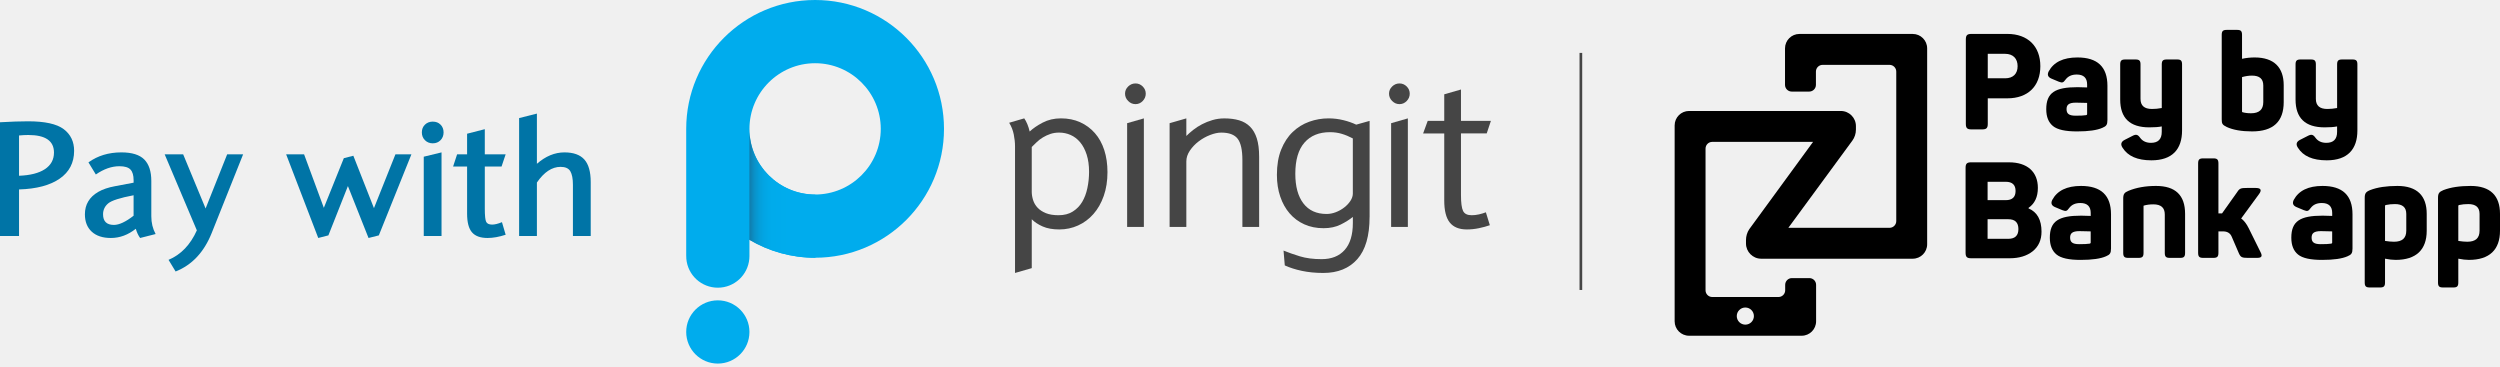
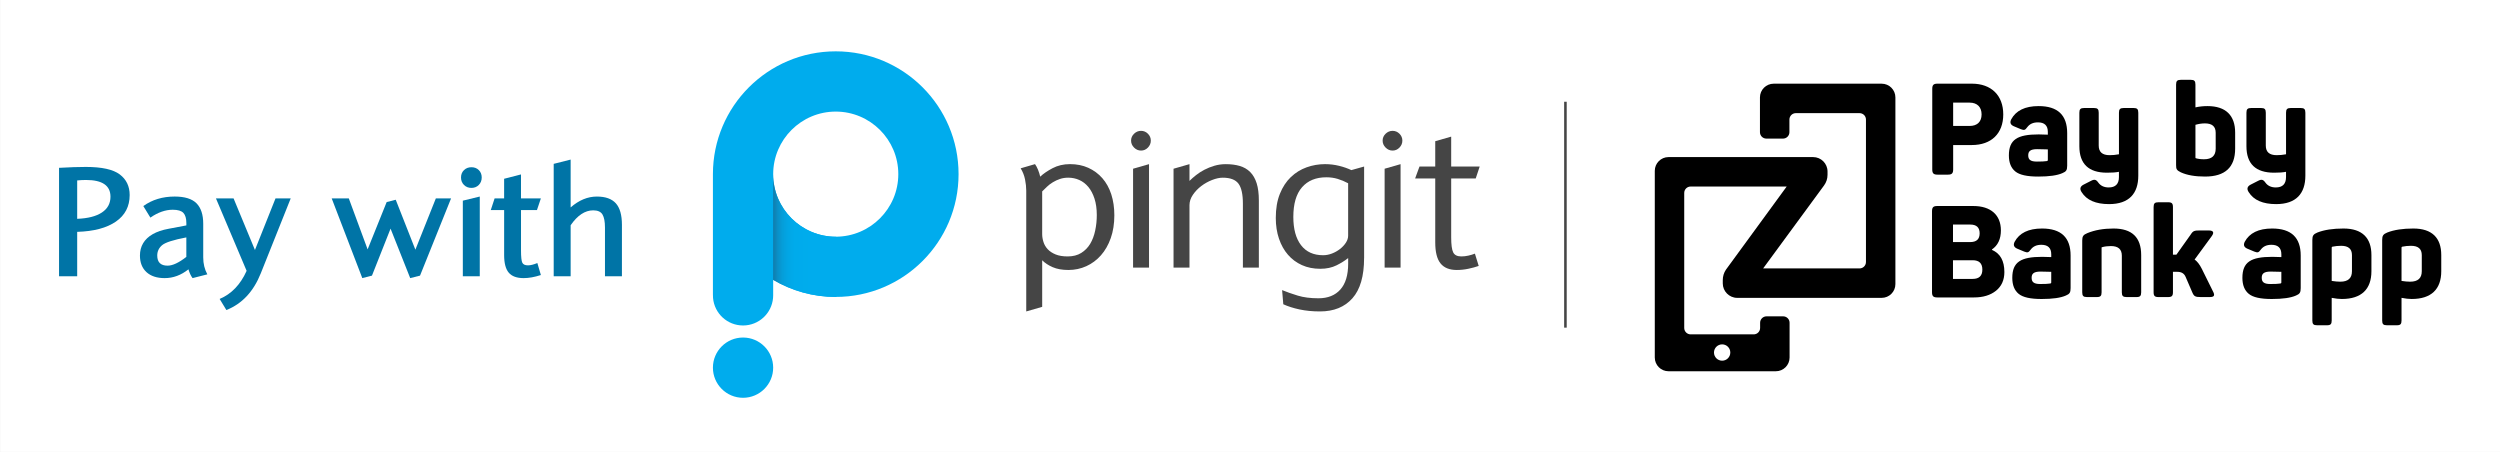
- <svg xmlns="http://www.w3.org/2000/svg" version="1.1" id="Layer_1" x="0px" y="0px" viewBox="0 0 232 34" style="enable-background:new 0 0 232 34;" xml:space="preserve">
+ <svg xmlns="http://www.w3.org/2000/svg" version="1.1" id="Layer_1" x="0px" y="0px" viewBox="0 0 243.471 44" style="enable-background:new 0 0 243.471 44;" xml:space="preserve">
  <style type="text/css">
- 	.st0{fill:#454545;}
- 	.st1{fill:#00ACED;}
- 	.st2{fill:url(#SVGID_1_);}
- 	.st3{fill:#0074A6;}
- 	.st4{fill:#FFFFFF;}
- 	.st5{fill:url(#SVGID_2_);}
+ 	.st0{fill:#FFFFFF;}
+ 	.st1{fill:#454545;}
+ 	.st2{fill:#00ACED;}
+ 	.st3{fill:url(#SVGID_1_);}
+ 	.st4{fill:#0074A6;}
+ 	.st5{display:none;fill:#D81E1E;}
</style>
+   <rect x="0.029" class="st0" width="243.441" height="44" />
  <g>
    <g>
      <g>
        <g id="Call_to_Action_1_">
-           <path d="M186.287,3.148c1.884,0,3.057,1.136,3.057,2.995s-1.161,2.982-3.057,2.982h-1.822v2.371      c0,0.387-0.125,0.512-0.512,0.512h-1.011c-0.387,0-0.512-0.125-0.512-0.512V3.66c0-0.387,0.125-0.512,0.512-0.512H186.287z       M186.074,7.266c0.736,0,1.16-0.412,1.16-1.123c0-0.711-0.424-1.148-1.16-1.148h-1.61v2.271H186.074z" />
-           <path d="M192.787,5.332c1.859,0,2.783,0.873,2.783,2.633v3.17c0,0.437-0.1,0.574-0.462,0.724      c-0.499,0.224-1.285,0.337-2.358,0.337c-1.086,0-1.822-0.162-2.234-0.499c-0.412-0.337-0.624-0.849-0.624-1.56      c0-1.535,0.811-2.047,2.907-2.047c0.324,0,0.624,0.012,0.886,0.025V7.84c0-0.611-0.324-0.923-0.961-0.923      c-0.462,0-0.798,0.15-1.036,0.462c-0.212,0.287-0.287,0.337-0.637,0.2l-0.686-0.287c-0.312-0.137-0.4-0.349-0.25-0.661      C190.579,5.769,191.464,5.332,192.787,5.332 M193.686,9.55c-0.075,0-0.237,0-0.487-0.012c-0.25-0.012-0.437-0.012-0.562-0.012      c-0.661,0-0.861,0.212-0.861,0.599c0,0.399,0.187,0.611,0.836,0.611c0.437,0,0.774-0.012,0.986-0.05      c0.062-0.012,0.087-0.05,0.087-0.087V9.55z" />
-           <path d="M202.046,5.519c0.337,0,0.449,0.112,0.449,0.462v6.127c0,1.735-0.898,2.77-2.845,2.77c-1.298,0-2.184-0.387-2.671-1.161      c-0.212-0.312-0.15-0.562,0.187-0.736l0.711-0.362c0.349-0.187,0.511-0.137,0.724,0.162c0.225,0.312,0.562,0.474,1.011,0.474      c0.661,0,0.998-0.337,0.998-1.011v-0.512c-0.3,0.062-0.686,0.087-1.16,0.087c-1.797,0-2.695-0.861-2.695-2.583V5.981      c0-0.349,0.112-0.462,0.462-0.462h0.961c0.35,0,0.462,0.112,0.462,0.462v3.195c0,0.624,0.349,0.936,1.061,0.936      c0.287,0,0.587-0.025,0.911-0.087V5.981c0-0.349,0.112-0.462,0.462-0.462H202.046z" />
-           <path d="M207.611,2.774c0.337,0,0.449,0.112,0.449,0.462v2.221c0.387-0.087,0.786-0.125,1.173-0.125      c1.797,0,2.695,0.923,2.695,2.583v1.56c0,1.809-0.973,2.72-2.932,2.72c-0.973,0-1.76-0.137-2.358-0.412      c-0.399-0.2-0.462-0.3-0.462-0.699V3.236c0-0.349,0.112-0.462,0.462-0.462H207.611z M210.032,7.928      c0-0.612-0.349-0.911-1.048-0.911c-0.312,0-0.612,0.05-0.923,0.137v3.194c0,0.038,0.012,0.05,0.037,0.063      c0.212,0.062,0.474,0.1,0.799,0.1c0.761,0,1.136-0.349,1.136-1.036V7.928z" />
-           <path d="M218.317,5.519c0.337,0,0.449,0.112,0.449,0.462v6.127c0,1.735-0.898,2.77-2.845,2.77c-1.298,0-2.184-0.387-2.67-1.161      c-0.212-0.312-0.15-0.562,0.187-0.736l0.711-0.362c0.349-0.187,0.511-0.137,0.724,0.162c0.225,0.312,0.562,0.474,1.011,0.474      c0.661,0,0.998-0.337,0.998-1.011v-0.512c-0.3,0.062-0.686,0.087-1.16,0.087c-1.797,0-2.695-0.861-2.695-2.583V5.981      c0-0.349,0.112-0.462,0.462-0.462h0.961c0.35,0,0.462,0.112,0.462,0.462v3.195c0,0.624,0.349,0.936,1.061,0.936      c0.287,0,0.587-0.025,0.911-0.087V5.981c0-0.349,0.112-0.462,0.462-0.462H218.317z" />
-           <path d="M193.119,17.255c1.859,0,2.783,0.874,2.783,2.633v3.17c0,0.437-0.1,0.574-0.462,0.724      c-0.499,0.224-1.285,0.337-2.358,0.337c-1.086,0-1.822-0.162-2.234-0.499c-0.412-0.337-0.624-0.849-0.624-1.56      c0-1.535,0.811-2.047,2.908-2.047c0.324,0,0.624,0.012,0.886,0.025v-0.275c0-0.611-0.324-0.923-0.961-0.923      c-0.462,0-0.798,0.15-1.036,0.462c-0.212,0.287-0.287,0.337-0.637,0.2l-0.686-0.287c-0.312-0.137-0.4-0.349-0.25-0.661      C190.91,17.692,191.796,17.255,193.119,17.255 M194.017,21.473c-0.075,0-0.237,0-0.487-0.012      c-0.25-0.012-0.437-0.012-0.562-0.012c-0.661,0-0.861,0.212-0.861,0.599c0,0.399,0.187,0.611,0.836,0.611      c0.437,0,0.774-0.012,0.986-0.05c0.062-0.012,0.087-0.05,0.087-0.087V21.473z" />
-           <path d="M200.081,17.255c1.797,0,2.695,0.861,2.695,2.583v3.631c0,0.349-0.112,0.462-0.449,0.462h-0.973      c-0.349,0-0.462-0.112-0.462-0.462V19.9c0-0.624-0.349-0.936-1.061-0.936c-0.324,0-0.611,0.037-0.874,0.112      c-0.025,0-0.037,0.012-0.037,0.05v4.343c0,0.349-0.112,0.462-0.462,0.462h-0.961c-0.349,0-0.462-0.112-0.462-0.462v-5.042      c0-0.412,0.1-0.561,0.499-0.724C198.259,17.405,199.108,17.255,200.081,17.255" />
-           <path d="M209.764,23.369c0.212,0.399,0.137,0.562-0.312,0.562h-0.861c-0.537,0-0.661-0.063-0.823-0.424l-0.662-1.535      c-0.137-0.337-0.412-0.499-0.799-0.499h-0.437v1.984c0,0.362-0.112,0.474-0.474,0.474h-0.936c-0.362,0-0.474-0.112-0.474-0.474      v-8.286c0-0.362,0.112-0.474,0.474-0.474h0.936c0.362,0,0.474,0.112,0.474,0.474v4.63h0.262h0.075l1.41-1.984      c0.212-0.337,0.349-0.374,0.886-0.374h0.836c0.462,0,0.574,0.187,0.312,0.549l-1.672,2.284c0.25,0.175,0.487,0.474,0.699,0.898      L209.764,23.369z" />
-           <path d="M215.529,17.255c1.859,0,2.783,0.874,2.783,2.633v3.17c0,0.437-0.1,0.574-0.462,0.724      c-0.499,0.224-1.285,0.337-2.358,0.337c-1.086,0-1.822-0.162-2.234-0.499c-0.412-0.337-0.624-0.849-0.624-1.56      c0-1.535,0.811-2.047,2.908-2.047c0.324,0,0.624,0.012,0.886,0.025v-0.275c0-0.611-0.324-0.923-0.961-0.923      c-0.462,0-0.798,0.15-1.036,0.462c-0.212,0.287-0.287,0.337-0.637,0.2l-0.686-0.287c-0.312-0.137-0.4-0.349-0.25-0.661      C213.32,17.692,214.206,17.255,215.529,17.255 M216.427,21.473c-0.075,0-0.237,0-0.487-0.012      c-0.25-0.012-0.437-0.012-0.562-0.012c-0.661,0-0.861,0.212-0.861,0.599c0,0.399,0.187,0.611,0.836,0.611      c0.437,0,0.774-0.012,0.986-0.05c0.062-0.012,0.087-0.05,0.087-0.087V21.473z" />
-           <path d="M222.479,17.255c1.834,0,2.72,0.923,2.72,2.583v1.572c0,1.76-0.973,2.708-2.883,2.708c-0.287,0-0.611-0.037-0.986-0.112      v2.209c0,0.349-0.112,0.462-0.449,0.462h-0.973c-0.35,0-0.462-0.112-0.462-0.462v-7.849c0-0.412,0.1-0.561,0.499-0.724      C220.62,17.379,221.468,17.255,222.479,17.255 M223.303,19.85c0-0.612-0.349-0.911-1.048-0.911      c-0.287,0-0.574,0.025-0.861,0.087c-0.038,0.012-0.063,0.037-0.063,0.087v3.245c0.312,0.05,0.599,0.075,0.836,0.075      c0.761,0,1.136-0.337,1.136-1.023V19.85z" />
-           <path d="M229.28,17.255c1.834,0,2.72,0.923,2.72,2.583v1.572c0,1.76-0.973,2.708-2.883,2.708c-0.287,0-0.611-0.037-0.986-0.112      v2.209c0,0.349-0.112,0.462-0.449,0.462h-0.973c-0.35,0-0.462-0.112-0.462-0.462v-7.849c0-0.412,0.1-0.561,0.499-0.724      C227.42,17.379,228.269,17.255,229.28,17.255 M230.103,19.85c0-0.612-0.349-0.911-1.048-0.911c-0.287,0-0.574,0.025-0.861,0.087      c-0.038,0.012-0.063,0.037-0.063,0.087v3.245c0.312,0.05,0.599,0.075,0.836,0.075c0.761,0,1.136-0.337,1.136-1.023V19.85z" />
-           <path d="M186.443,15.064c1.668,0,2.671,0.865,2.671,2.37c0,0.84-0.288,1.455-0.865,1.856v0.05      c0.803,0.339,1.204,1.066,1.204,2.157c0,0.777-0.276,1.38-0.815,1.818c-0.552,0.439-1.266,0.652-2.144,0.652h-3.574      c-0.389,0-0.514-0.126-0.514-0.514v-7.876c0-0.389,0.126-0.514,0.514-0.514H186.443z M186.129,18.575      c0.615,0,0.916-0.288,0.916-0.853c0-0.564-0.301-0.853-0.916-0.853h-1.68v1.705H186.129z M186.367,20.344h-1.919v1.818h1.919      c0.627,0,0.941-0.301,0.941-0.903C187.308,20.645,186.994,20.344,186.367,20.344" />
+           <path d="M192.037,8.148c1.884,0,3.057,1.136,3.057,2.995s-1.161,2.982-3.057,2.982h-1.822v2.371      c0,0.387-0.125,0.512-0.512,0.512h-1.011c-0.387,0-0.512-0.125-0.512-0.512V8.66c0-0.387,0.125-0.512,0.512-0.512H192.037z       M191.824,12.266c0.736,0,1.16-0.412,1.16-1.123s-0.424-1.148-1.16-1.148h-1.61v2.271H191.824z" />
+           <path d="M198.537,10.332c1.859,0,2.783,0.873,2.783,2.633v3.17c0,0.437-0.1,0.574-0.462,0.724      c-0.499,0.224-1.285,0.337-2.358,0.337c-1.086,0-1.822-0.162-2.234-0.499c-0.412-0.337-0.624-0.849-0.624-1.56      c0-1.535,0.811-2.047,2.907-2.047c0.324,0,0.624,0.012,0.886,0.025V12.84c0-0.611-0.324-0.923-0.961-0.923      c-0.462,0-0.798,0.15-1.036,0.462c-0.212,0.287-0.287,0.337-0.637,0.2l-0.686-0.287c-0.312-0.137-0.4-0.349-0.25-0.661      C196.329,10.769,197.214,10.332,198.537,10.332 M199.436,14.55c-0.075,0-0.237,0-0.487-0.012s-0.437-0.012-0.562-0.012      c-0.661,0-0.861,0.212-0.861,0.599c0,0.399,0.187,0.611,0.836,0.611c0.437,0,0.774-0.012,0.986-0.05      c0.062-0.012,0.087-0.05,0.087-0.087L199.436,14.55L199.436,14.55z" />
+           <path d="M207.796,10.519c0.337,0,0.449,0.112,0.449,0.462v6.127c0,1.735-0.898,2.77-2.845,2.77      c-1.298,0-2.184-0.387-2.671-1.161c-0.212-0.312-0.15-0.562,0.187-0.736l0.711-0.362c0.349-0.187,0.511-0.137,0.724,0.162      c0.225,0.312,0.562,0.474,1.011,0.474c0.661,0,0.998-0.337,0.998-1.011v-0.512c-0.3,0.062-0.686,0.087-1.16,0.087      c-1.797,0-2.695-0.861-2.695-2.583v-3.255c0-0.349,0.112-0.462,0.462-0.462h0.961c0.35,0,0.462,0.112,0.462,0.462v3.195      c0,0.624,0.349,0.936,1.061,0.936c0.287,0,0.587-0.025,0.911-0.087v-4.044c0-0.349,0.112-0.462,0.462-0.462H207.796z" />
+           <path d="M213.361,7.774c0.337,0,0.449,0.112,0.449,0.462v2.221c0.387-0.087,0.786-0.125,1.173-0.125      c1.797,0,2.695,0.923,2.695,2.583v1.56c0,1.809-0.973,2.72-2.932,2.72c-0.973,0-1.76-0.137-2.358-0.412      c-0.399-0.2-0.462-0.3-0.462-0.699V8.236c0-0.349,0.112-0.462,0.462-0.462C212.388,7.774,213.361,7.774,213.361,7.774z       M215.782,12.928c0-0.612-0.349-0.911-1.048-0.911c-0.312,0-0.612,0.05-0.923,0.137v3.194c0,0.038,0.012,0.05,0.037,0.063      c0.212,0.062,0.474,0.1,0.799,0.1c0.761,0,1.136-0.349,1.136-1.036L215.782,12.928L215.782,12.928z" />
+           <path d="M224.067,10.519c0.337,0,0.449,0.112,0.449,0.462v6.127c0,1.735-0.898,2.77-2.845,2.77c-1.298,0-2.184-0.387-2.67-1.161      c-0.212-0.312-0.15-0.562,0.187-0.736l0.711-0.362c0.349-0.187,0.511-0.137,0.724,0.162c0.225,0.312,0.562,0.474,1.011,0.474      c0.661,0,0.998-0.337,0.998-1.011v-0.512c-0.3,0.062-0.686,0.087-1.16,0.087c-1.797,0-2.695-0.861-2.695-2.583v-3.255      c0-0.349,0.112-0.462,0.462-0.462h0.961c0.35,0,0.462,0.112,0.462,0.462v3.195c0,0.624,0.349,0.936,1.061,0.936      c0.287,0,0.587-0.025,0.911-0.087v-4.044c0-0.349,0.112-0.462,0.462-0.462H224.067z" />
+           <path d="M198.869,22.255c1.859,0,2.783,0.874,2.783,2.633v3.17c0,0.437-0.1,0.574-0.462,0.724      c-0.499,0.224-1.285,0.337-2.358,0.337c-1.086,0-1.822-0.162-2.234-0.499c-0.412-0.337-0.624-0.849-0.624-1.56      c0-1.535,0.811-2.047,2.908-2.047c0.324,0,0.624,0.012,0.886,0.025v-0.275c0-0.611-0.324-0.923-0.961-0.923      c-0.462,0-0.798,0.15-1.036,0.462c-0.212,0.287-0.287,0.337-0.637,0.2l-0.686-0.287c-0.312-0.137-0.4-0.349-0.25-0.661      C196.66,22.692,197.546,22.255,198.869,22.255 M199.767,26.473c-0.075,0-0.237,0-0.487-0.012s-0.437-0.012-0.562-0.012      c-0.661,0-0.861,0.212-0.861,0.599c0,0.399,0.187,0.611,0.836,0.611c0.437,0,0.774-0.012,0.986-0.05      c0.062-0.012,0.087-0.05,0.087-0.087L199.767,26.473L199.767,26.473z" />
+           <path d="M205.831,22.255c1.797,0,2.695,0.861,2.695,2.583v3.631c0,0.349-0.112,0.462-0.449,0.462h-0.973      c-0.349,0-0.462-0.112-0.462-0.462V24.9c0-0.624-0.349-0.936-1.061-0.936c-0.324,0-0.611,0.037-0.874,0.112      c-0.025,0-0.037,0.012-0.037,0.05v4.343c0,0.349-0.112,0.462-0.462,0.462h-0.961c-0.349,0-0.462-0.112-0.462-0.462v-5.042      c0-0.412,0.1-0.561,0.499-0.724C204.009,22.405,204.858,22.255,205.831,22.255" />
+           <path d="M215.514,28.369c0.212,0.399,0.137,0.562-0.312,0.562h-0.861c-0.537,0-0.661-0.063-0.823-0.424l-0.662-1.535      c-0.137-0.337-0.412-0.499-0.799-0.499h-0.437v1.984c0,0.362-0.112,0.474-0.474,0.474h-0.936c-0.362,0-0.474-0.112-0.474-0.474      v-8.286c0-0.362,0.112-0.474,0.474-0.474h0.936c0.362,0,0.474,0.112,0.474,0.474v4.63h0.262h0.075l1.41-1.984      c0.212-0.337,0.349-0.374,0.886-0.374h0.836c0.462,0,0.574,0.187,0.312,0.549l-1.672,2.284c0.25,0.175,0.487,0.474,0.699,0.898      L215.514,28.369z" />
+           <path d="M221.279,22.255c1.859,0,2.783,0.874,2.783,2.633v3.17c0,0.437-0.1,0.574-0.462,0.724      c-0.499,0.224-1.285,0.337-2.358,0.337c-1.086,0-1.822-0.162-2.234-0.499c-0.412-0.337-0.624-0.849-0.624-1.56      c0-1.535,0.811-2.047,2.908-2.047c0.324,0,0.624,0.012,0.886,0.025v-0.275c0-0.611-0.324-0.923-0.961-0.923      c-0.462,0-0.798,0.15-1.036,0.462c-0.212,0.287-0.287,0.337-0.637,0.2l-0.686-0.287c-0.312-0.137-0.4-0.349-0.25-0.661      C219.07,22.692,219.956,22.255,221.279,22.255 M222.177,26.473c-0.075,0-0.237,0-0.487-0.012s-0.437-0.012-0.562-0.012      c-0.661,0-0.861,0.212-0.861,0.599c0,0.399,0.187,0.611,0.836,0.611c0.437,0,0.774-0.012,0.986-0.05      c0.062-0.012,0.087-0.05,0.087-0.087L222.177,26.473L222.177,26.473z" />
+           <path d="M228.229,22.255c1.834,0,2.72,0.923,2.72,2.583v1.572c0,1.76-0.973,2.708-2.883,2.708c-0.287,0-0.611-0.037-0.986-0.112      v2.209c0,0.349-0.112,0.462-0.449,0.462h-0.973c-0.35,0-0.462-0.112-0.462-0.462v-7.849c0-0.412,0.1-0.561,0.499-0.724      C226.37,22.379,227.218,22.255,228.229,22.255 M229.053,24.85c0-0.612-0.349-0.911-1.048-0.911      c-0.287,0-0.574,0.025-0.861,0.087c-0.038,0.012-0.063,0.037-0.063,0.087v3.245c0.312,0.05,0.599,0.075,0.836,0.075      c0.761,0,1.136-0.337,1.136-1.023V24.85z" />
+           <path d="M235.03,22.255c1.834,0,2.72,0.923,2.72,2.583v1.572c0,1.76-0.973,2.708-2.883,2.708c-0.287,0-0.611-0.037-0.986-0.112      v2.209c0,0.349-0.112,0.462-0.449,0.462h-0.973c-0.35,0-0.462-0.112-0.462-0.462v-7.849c0-0.412,0.1-0.561,0.499-0.724      C233.17,22.379,234.019,22.255,235.03,22.255 M235.853,24.85c0-0.612-0.349-0.911-1.048-0.911c-0.287,0-0.574,0.025-0.861,0.087      c-0.038,0.012-0.063,0.037-0.063,0.087v3.245c0.312,0.05,0.599,0.075,0.836,0.075c0.761,0,1.136-0.337,1.136-1.023V24.85z" />
+           <path d="M192.193,20.064c1.668,0,2.671,0.865,2.671,2.37c0,0.84-0.288,1.455-0.865,1.856v0.05      c0.803,0.339,1.204,1.066,1.204,2.157c0,0.777-0.276,1.38-0.815,1.818c-0.552,0.439-1.266,0.652-2.144,0.652h-3.574      c-0.389,0-0.514-0.126-0.514-0.514v-7.876c0-0.389,0.126-0.514,0.514-0.514L192.193,20.064L192.193,20.064z M191.879,23.575      c0.615,0,0.916-0.288,0.916-0.853c0-0.564-0.301-0.853-0.916-0.853h-1.68v1.705h1.68V23.575z M192.117,25.344h-1.919v1.818      h1.919c0.627,0,0.941-0.301,0.941-0.903C193.058,25.645,192.744,25.344,192.117,25.344" />
        </g>
-         <path id="Icon_1_" d="M161.967,28.537c0.439,0,0.795,0.356,0.795,0.795s-0.356,0.795-0.795,0.795     c-0.439,0-0.795-0.356-0.795-0.795S161.529,28.537,161.967,28.537 M177.501,3.15h-10.513c-0.74,0-1.339,0.6-1.339,1.339v3.385     c0,0.345,0.279,0.624,0.624,0.624h1.621c0.345,0,0.624-0.279,0.624-0.624V6.643c0-0.345,0.279-0.624,0.624-0.624h6.207     c0.344,0,0.624,0.279,0.624,0.624v13.874c0,0.345-0.279,0.624-0.624,0.624h-9.39l5.931-8.078c0.221-0.3,0.34-0.663,0.34-1.035     v-0.325c0-0.776-0.629-1.405-1.405-1.405h-14.079c-0.739,0-1.339,0.6-1.339,1.339v18.18c0,0.74,0.6,1.339,1.339,1.339h10.449     c0.74,0,1.339-0.599,1.339-1.339v-3.385c0-0.345-0.279-0.624-0.624-0.624h-1.621c-0.344,0-0.624,0.279-0.624,0.624v0.507     c0,0.344-0.279,0.624-0.624,0.624h-6.143c-0.345,0-0.624-0.279-0.624-0.624V13.79c0-0.345,0.279-0.624,0.624-0.624h9.355     l-5.915,8.095c-0.204,0.293-0.31,0.661-0.31,1.019v0.324c0,0.755,0.623,1.398,1.393,1.404l0,0h14.08     c0.74,0,1.339-0.599,1.339-1.339V4.49C178.841,3.75,178.241,3.15,177.501,3.15" />
+         <path id="Icon_1_" d="M167.717,33.537c0.439,0,0.795,0.356,0.795,0.795s-0.356,0.795-0.795,0.795s-0.795-0.356-0.795-0.795     S167.279,33.537,167.717,33.537 M183.251,8.15h-10.513c-0.74,0-1.339,0.6-1.339,1.339v3.385c0,0.345,0.279,0.624,0.624,0.624     h1.621c0.345,0,0.624-0.279,0.624-0.624v-1.231c0-0.345,0.279-0.624,0.624-0.624h6.207c0.344,0,0.624,0.279,0.624,0.624v13.874     c0,0.345-0.279,0.624-0.624,0.624h-9.39l5.931-8.078c0.221-0.3,0.34-0.663,0.34-1.035v-0.325c0-0.776-0.629-1.405-1.405-1.405     h-14.079c-0.739,0-1.339,0.6-1.339,1.339v18.18c0,0.74,0.6,1.339,1.339,1.339h10.449c0.74,0,1.339-0.599,1.339-1.339v-3.385     c0-0.345-0.279-0.624-0.624-0.624h-1.621c-0.344,0-0.624,0.279-0.624,0.624v0.507c0,0.344-0.279,0.624-0.624,0.624h-6.143     c-0.345,0-0.624-0.279-0.624-0.624V18.79c0-0.345,0.279-0.624,0.624-0.624h9.355l-5.915,8.095     c-0.204,0.293-0.31,0.661-0.31,1.019v0.324c0,0.755,0.623,1.398,1.393,1.404l0,0h14.08c0.74,0,1.339-0.599,1.339-1.339V9.49     C184.591,8.75,183.991,8.15,183.251,8.15" />
      </g>
      <g>
        <g>
-           <path class="st0" d="M101.065,15.945c0-0.607-0.075-1.139-0.223-1.598c-0.149-0.458-0.349-0.839-0.602-1.142      c-0.253-0.303-0.547-0.529-0.883-0.678c-0.337-0.148-0.693-0.223-1.068-0.223c-0.298,0-0.57,0.042-0.815,0.126      c-0.246,0.084-0.476,0.191-0.689,0.32c-0.214,0.129-0.405,0.274-0.573,0.436c-0.168,0.161-0.324,0.313-0.466,0.455v4.144      c0,0.258,0.042,0.52,0.126,0.784c0.084,0.265,0.223,0.5,0.417,0.707c0.194,0.207,0.45,0.374,0.767,0.504      c0.317,0.129,0.708,0.193,1.174,0.193c0.518,0,0.958-0.113,1.32-0.339c0.362-0.226,0.653-0.523,0.873-0.891      c0.22-0.368,0.382-0.797,0.485-1.288C101.013,16.965,101.065,16.461,101.065,15.945L101.065,15.945z M102.774,15.974      c0,0.815-0.116,1.553-0.348,2.213c-0.232,0.66-0.552,1.22-0.959,1.679c-0.406,0.46-0.881,0.812-1.423,1.058      c-0.542,0.245-1.123,0.369-1.742,0.369c-0.607,0-1.12-0.092-1.539-0.276c-0.419-0.184-0.758-0.407-1.016-0.67v4.536      l-1.553,0.448V13.566c0-0.336-0.039-0.699-0.116-1.087c-0.078-0.388-0.22-0.75-0.427-1.087l1.398-0.408      c0.103,0.142,0.2,0.324,0.291,0.544c0.09,0.22,0.162,0.447,0.214,0.679c0.296-0.284,0.697-0.559,1.2-0.825      c0.503-0.265,1.071-0.398,1.704-0.398c0.658,0,1.252,0.12,1.781,0.359c0.529,0.239,0.984,0.576,1.365,1.009      c0.381,0.434,0.671,0.958,0.871,1.572C102.674,14.54,102.774,15.223,102.774,15.974L102.774,15.974z" />
-           <path class="st0" d="M104.598,21.06v-9.628l1.553-0.446V21.06H104.598L104.598,21.06z M106.326,8.694      c0,0.259-0.094,0.485-0.282,0.679c-0.188,0.194-0.411,0.291-0.67,0.291c-0.259,0-0.485-0.097-0.679-0.291      c-0.194-0.194-0.291-0.42-0.291-0.679c0-0.259,0.097-0.482,0.291-0.67c0.194-0.187,0.42-0.281,0.679-0.281      c0.259,0,0.482,0.094,0.67,0.281C106.232,8.212,106.326,8.435,106.326,8.694L106.326,8.694z" />
-           <path class="st0" d="M115.294,21.06v-6.212c0-0.932-0.146-1.589-0.437-1.97c-0.291-0.381-0.799-0.573-1.524-0.573      c-0.311,0-0.657,0.075-1.038,0.223c-0.382,0.149-0.735,0.346-1.058,0.592c-0.324,0.246-0.595,0.531-0.815,0.854      c-0.22,0.324-0.33,0.66-0.33,1.01v6.076h-1.553v-9.628l1.553-0.446v1.631c0.181-0.181,0.395-0.369,0.641-0.563      c0.246-0.194,0.518-0.369,0.815-0.524c0.298-0.155,0.621-0.285,0.971-0.388c0.35-0.103,0.718-0.155,1.107-0.155      c0.505,0,0.958,0.058,1.359,0.175c0.401,0.117,0.741,0.314,1.019,0.592c0.278,0.279,0.488,0.644,0.631,1.097      c0.142,0.453,0.213,1.016,0.213,1.689v6.522H115.294L115.294,21.06z" />
-           <path class="st0" d="M125.544,12.848c-0.338-0.181-0.679-0.323-1.023-0.427c-0.344-0.104-0.711-0.155-1.101-0.155      c-1.014,0-1.803,0.324-2.368,0.971c-0.565,0.647-0.847,1.611-0.847,2.892c0,1.178,0.25,2.094,0.75,2.747      c0.5,0.654,1.218,0.98,2.153,0.98c0.286,0,0.571-0.055,0.857-0.165c0.286-0.11,0.545-0.256,0.779-0.437      c0.234-0.181,0.426-0.385,0.575-0.612c0.149-0.226,0.224-0.456,0.224-0.689V12.848L125.544,12.848z M127.097,20.128      c0,1.76-0.379,3.067-1.137,3.921c-0.758,0.854-1.81,1.281-3.157,1.281c-0.726,0-1.39-0.065-1.992-0.194      c-0.602-0.129-1.13-0.298-1.583-0.505l-0.116-1.378c0.44,0.181,0.945,0.359,1.516,0.534c0.57,0.175,1.244,0.262,2.021,0.262      c0.92,0,1.632-0.285,2.138-0.854c0.505-0.57,0.758-1.404,0.758-2.504v-0.563c-0.298,0.246-0.673,0.482-1.126,0.709      c-0.453,0.226-0.984,0.34-1.592,0.34c-0.66,0-1.255-0.119-1.786-0.359c-0.531-0.239-0.984-0.576-1.359-1.009      c-0.376-0.433-0.667-0.954-0.874-1.563c-0.207-0.608-0.311-1.281-0.311-2.019c0-0.906,0.132-1.689,0.398-2.349      c0.265-0.66,0.621-1.204,1.068-1.631c0.446-0.427,0.958-0.744,1.534-0.951c0.576-0.207,1.174-0.311,1.796-0.311      c0.466,0,0.922,0.055,1.369,0.165c0.447,0.11,0.844,0.249,1.194,0.417l1.243-0.349V20.128L127.097,20.128z" />
-           <path class="st0" d="M129.096,21.06v-9.628l1.553-0.446V21.06H129.096L129.096,21.06z M130.824,8.694      c0,0.259-0.094,0.485-0.282,0.679c-0.188,0.194-0.411,0.291-0.67,0.291c-0.259,0-0.485-0.097-0.679-0.291      c-0.194-0.194-0.291-0.42-0.291-0.679c0-0.259,0.097-0.482,0.291-0.67c0.194-0.187,0.42-0.281,0.679-0.281      c0.259,0,0.482,0.094,0.67,0.281C130.73,8.212,130.824,8.435,130.824,8.694L130.824,8.694z" />
-           <path class="st0" d="M137.967,12.382h-2.388v5.732c0,0.71,0.064,1.197,0.194,1.462c0.129,0.264,0.395,0.397,0.796,0.397      c0.22,0,0.446-0.026,0.679-0.078c0.233-0.052,0.446-0.117,0.641-0.194l0.369,1.198c-0.298,0.105-0.634,0.197-1.01,0.276      c-0.376,0.079-0.751,0.118-1.126,0.118c-0.712,0-1.239-0.214-1.582-0.641c-0.343-0.427-0.514-1.107-0.514-2.038v-6.231h-1.961      l0.427-1.165h1.534V8.752l1.553-0.446v2.912h2.776L137.967,12.382L137.967,12.382z" />
+           <path class="st1" d="M106.815,20.945c0-0.607-0.075-1.139-0.223-1.598c-0.149-0.458-0.349-0.839-0.602-1.142      s-0.547-0.529-0.883-0.678c-0.337-0.148-0.693-0.223-1.068-0.223c-0.298,0-0.57,0.042-0.815,0.126      c-0.246,0.084-0.476,0.191-0.689,0.32c-0.214,0.129-0.405,0.274-0.573,0.436c-0.168,0.161-0.324,0.313-0.466,0.455v4.144      c0,0.258,0.042,0.52,0.126,0.784c0.084,0.265,0.223,0.5,0.417,0.707s0.45,0.374,0.767,0.504      c0.317,0.129,0.708,0.193,1.174,0.193c0.518,0,0.958-0.113,1.32-0.339s0.653-0.523,0.873-0.891s0.382-0.797,0.485-1.288      C106.763,21.965,106.815,21.461,106.815,20.945L106.815,20.945z M108.524,20.974c0,0.815-0.116,1.553-0.348,2.213      s-0.552,1.22-0.959,1.679c-0.406,0.46-0.881,0.812-1.423,1.058c-0.542,0.245-1.123,0.369-1.742,0.369      c-0.607,0-1.12-0.092-1.539-0.276s-0.758-0.407-1.016-0.67v4.536l-1.553,0.448V18.566c0-0.336-0.039-0.699-0.116-1.087      c-0.078-0.388-0.22-0.75-0.427-1.087l1.398-0.408c0.103,0.142,0.2,0.324,0.291,0.544c0.09,0.22,0.162,0.447,0.214,0.679      c0.296-0.284,0.697-0.559,1.2-0.825c0.503-0.265,1.071-0.398,1.704-0.398c0.658,0,1.252,0.12,1.781,0.359      s0.984,0.576,1.365,1.009c0.381,0.434,0.671,0.958,0.871,1.572C108.424,19.54,108.524,20.223,108.524,20.974L108.524,20.974z" />
+           <path class="st1" d="M110.348,26.06v-9.628l1.553-0.446V26.06H110.348L110.348,26.06z M112.076,13.694      c0,0.259-0.094,0.485-0.282,0.679c-0.188,0.194-0.411,0.291-0.67,0.291c-0.259,0-0.485-0.097-0.679-0.291      s-0.291-0.42-0.291-0.679s0.097-0.482,0.291-0.67c0.194-0.187,0.42-0.281,0.679-0.281s0.482,0.094,0.67,0.281      C111.982,13.212,112.076,13.435,112.076,13.694L112.076,13.694z" />
+           <path class="st1" d="M121.044,26.06v-6.212c0-0.932-0.146-1.589-0.437-1.97c-0.291-0.381-0.799-0.573-1.524-0.573      c-0.311,0-0.657,0.075-1.038,0.223c-0.382,0.149-0.735,0.346-1.058,0.592c-0.324,0.246-0.595,0.531-0.815,0.854      c-0.22,0.324-0.33,0.66-0.33,1.01v6.076h-1.553v-9.628l1.553-0.446v1.631c0.181-0.181,0.395-0.369,0.641-0.563      c0.246-0.194,0.518-0.369,0.815-0.524c0.298-0.155,0.621-0.285,0.971-0.388s0.718-0.155,1.107-0.155      c0.505,0,0.958,0.058,1.359,0.175s0.741,0.314,1.019,0.592c0.278,0.279,0.488,0.644,0.631,1.097      c0.142,0.453,0.213,1.016,0.213,1.689v6.522h-1.554V26.06z" />
+           <path class="st1" d="M131.294,17.848c-0.338-0.181-0.679-0.323-1.023-0.427s-0.711-0.155-1.101-0.155      c-1.014,0-1.803,0.324-2.368,0.971c-0.565,0.647-0.847,1.611-0.847,2.892c0,1.178,0.25,2.094,0.75,2.747      c0.5,0.654,1.218,0.98,2.153,0.98c0.286,0,0.571-0.055,0.857-0.165c0.286-0.11,0.545-0.256,0.779-0.437s0.426-0.385,0.575-0.612      c0.149-0.226,0.224-0.456,0.224-0.689v-5.105H131.294z M132.847,25.128c0,1.76-0.379,3.067-1.137,3.921      c-0.758,0.854-1.81,1.281-3.157,1.281c-0.726,0-1.39-0.065-1.992-0.194s-1.13-0.298-1.583-0.505l-0.116-1.378      c0.44,0.181,0.945,0.359,1.516,0.534c0.57,0.175,1.244,0.262,2.021,0.262c0.92,0,1.632-0.285,2.138-0.854      c0.505-0.57,0.758-1.404,0.758-2.504v-0.563c-0.298,0.246-0.673,0.482-1.126,0.709c-0.453,0.226-0.984,0.34-1.592,0.34      c-0.66,0-1.255-0.119-1.786-0.359c-0.531-0.239-0.984-0.576-1.359-1.009c-0.376-0.433-0.667-0.954-0.874-1.563      c-0.207-0.608-0.311-1.281-0.311-2.019c0-0.906,0.132-1.689,0.398-2.349c0.265-0.66,0.621-1.204,1.068-1.631      c0.446-0.427,0.958-0.744,1.534-0.951s1.174-0.311,1.796-0.311c0.466,0,0.922,0.055,1.369,0.165s0.844,0.249,1.194,0.417      l1.243-0.349v8.91H132.847z" />
+           <path class="st1" d="M134.846,26.06v-9.628l1.553-0.446V26.06H134.846L134.846,26.06z M136.574,13.694      c0,0.259-0.094,0.485-0.282,0.679s-0.411,0.291-0.67,0.291s-0.485-0.097-0.679-0.291s-0.291-0.42-0.291-0.679      s0.097-0.482,0.291-0.67c0.194-0.187,0.42-0.281,0.679-0.281s0.482,0.094,0.67,0.281      C136.48,13.212,136.574,13.435,136.574,13.694L136.574,13.694z" />
+           <path class="st1" d="M143.717,17.382h-2.388v5.732c0,0.71,0.064,1.197,0.194,1.462c0.129,0.264,0.395,0.397,0.796,0.397      c0.22,0,0.446-0.026,0.679-0.078s0.446-0.117,0.641-0.194l0.369,1.198c-0.298,0.105-0.634,0.197-1.01,0.276      c-0.376,0.079-0.751,0.118-1.126,0.118c-0.712,0-1.239-0.214-1.582-0.641s-0.514-1.107-0.514-2.038v-6.231h-1.961l0.427-1.165      h1.534v-2.466l1.553-0.446v2.912h2.776L143.717,17.382L143.717,17.382z" />
        </g>
        <g>
-           <path class="st1" d="M75.642,0c-6.607,0-11.962,5.354-11.962,11.959c0,0.099,0,0.298,0,0.298v11.43l0.012,0.337      c0.131,1.499,1.389,2.674,2.922,2.674c1.533,0,2.791-1.176,2.922-2.674l0.012-0.261v-1.512c1.785,1.058,3.868,1.667,6.093,1.667      c6.607,0,11.962-5.354,11.962-11.959C87.604,5.354,82.248,0,75.642,0z M75.642,18.051c-3.36,0-6.093-2.733-6.093-6.092      s2.733-6.092,6.093-6.092c3.36,0,6.093,2.733,6.093,6.092S79.002,18.051,75.642,18.051z" />
-           <circle class="st1" cx="66.614" cy="30.806" r="2.934" />
-           <linearGradient id="SVGID_1_" gradientUnits="userSpaceOnUse" x1="69.546" y1="17.949" x2="75.671" y2="17.949">
+           <path class="st2" d="M81.392,5C74.785,5,69.43,10.354,69.43,16.959c0,0.099,0,0.298,0,0.298v11.43l0.012,0.337      c0.131,1.499,1.389,2.674,2.922,2.674s2.791-1.176,2.922-2.674l0.012-0.261v-1.512c1.785,1.058,3.868,1.667,6.093,1.667      c6.607,0,11.962-5.354,11.962-11.959C93.354,10.354,87.998,5,81.392,5z M81.392,23.051c-3.36,0-6.093-2.733-6.093-6.092      s2.733-6.092,6.093-6.092s6.093,2.733,6.093,6.092S84.752,23.051,81.392,23.051z" />
+           <circle class="st2" cx="72.364" cy="35.806" r="2.934" />
+           <linearGradient id="SVGID_1_" gradientUnits="userSpaceOnUse" x1="75.296" y1="23.05" x2="81.421" y2="23.05" gradientTransform="matrix(1 0 0 -1 0 46)">
            <stop offset="0" style="stop-color:#117AA9" />
            <stop offset="0.016" style="stop-color:#0F80B1" />
            <stop offset="0.073" style="stop-color:#0A90C7" />
            <stop offset="0.141" style="stop-color:#059DD8" />
            <stop offset="0.223" style="stop-color:#02A5E4" />
            <stop offset="0.336" style="stop-color:#00ABEB" />
            <stop offset="0.626" style="stop-color:#00ACED" />
            <stop offset="1" style="stop-color:#00ACED" />
          </linearGradient>
-           <path class="st2" d="M69.546,11.977L69.546,11.977l0,10.28c1.794,1.057,3.888,1.665,6.125,1.665v-5.86      C72.294,18.061,69.546,15.332,69.546,11.977z" />
+           <path class="st3" d="M75.296,16.977L75.296,16.977v10.28c1.794,1.057,3.888,1.665,6.125,1.665v-5.86      C78.044,23.061,75.296,20.332,75.296,16.977z" />
        </g>
      </g>
-       <rect x="146.58" y="4.909" class="st0" width="0.249" height="22" />
+       <rect x="152.33" y="9.909" class="st1" width="0.249" height="22" />
    </g>
    <g>
-       <path class="st3" d="M0,11.345c1.022-0.058,1.889-0.088,2.599-0.088c1.567,0,2.672,0.243,3.315,0.73s0.964,1.157,0.964,2.008    c0,1.105-0.447,1.966-1.34,2.584c-0.894,0.619-2.15,0.952-3.771,1.001v4.322H0V11.345z M1.767,16.31    c1.042-0.039,1.842-0.243,2.402-0.613s0.84-0.883,0.84-1.541c0-1.084-0.793-1.628-2.38-1.628c-0.282,0-0.569,0.015-0.862,0.044    V16.31z" />
-       <path class="st3" d="M14.442,21.719l-1.438,0.366c-0.165-0.22-0.299-0.504-0.402-0.855c-0.716,0.569-1.487,0.855-2.314,0.855    c-0.759,0-1.351-0.195-1.774-0.584c-0.423-0.389-0.635-0.928-0.635-1.614c0-0.453,0.103-0.853,0.311-1.201    c0.206-0.348,0.517-0.641,0.931-0.88c0.414-0.238,0.93-0.413,1.548-0.526l1.73-0.328v-0.227c0-0.452-0.096-0.782-0.289-0.989    c-0.192-0.206-0.536-0.31-1.033-0.31c-0.716,0-1.443,0.255-2.183,0.766l-0.686-1.124c0.857-0.618,1.874-0.927,3.052-0.927    c0.983,0,1.692,0.22,2.129,0.66c0.435,0.441,0.653,1.104,0.653,1.99v3.271C14.04,20.676,14.174,21.229,14.442,21.719z     M12.397,20.019V18.12c-1.261,0.239-2.048,0.492-2.362,0.759c-0.313,0.268-0.471,0.604-0.471,1.008    c0,0.657,0.336,0.985,1.008,0.985C11.059,20.872,11.667,20.588,12.397,20.019z" />
-       <path class="st3" d="M22.561,14.324l-2.913,7.294c-0.711,1.781-1.828,2.973-3.351,3.577l-0.657-1.081    c1.149-0.481,2.025-1.394,2.628-2.737l-2.986-7.053h1.716l2.081,5.023l2.001-5.023H22.561z" />
-       <path class="st3" d="M38.178,14.324l-3.023,7.52l-0.956,0.241l-1.913-4.819l-1.811,4.577l-0.942,0.241l-2.979-7.762h1.665    l1.833,4.965l1.855-4.608l0.883-0.226l1.913,4.863l1.993-4.994H38.178z" />
-       <path class="st3" d="M40.164,11.286c0.292,0,0.532,0.093,0.719,0.281c0.187,0.187,0.281,0.426,0.281,0.718    s-0.095,0.534-0.285,0.727c-0.19,0.192-0.428,0.288-0.716,0.288c-0.292,0-0.534-0.096-0.726-0.288    c-0.193-0.193-0.289-0.435-0.289-0.727s0.096-0.532,0.289-0.718C39.629,11.38,39.872,11.286,40.164,11.286z M40.974,21.902h-1.65    v-7.36l1.65-0.401V21.902z" />
-       <path class="st3" d="M46.582,20.617l0.343,1.168c-0.613,0.2-1.173,0.3-1.679,0.3c-0.662,0-1.144-0.175-1.446-0.526    c-0.302-0.35-0.453-0.925-0.453-1.723v-4.381h-1.3l0.372-1.132h0.927v-1.913l1.643-0.423v2.336h1.935l-0.38,1.132H44.99v3.92    c0,0.638,0.042,1.042,0.128,1.212c0.085,0.17,0.269,0.255,0.551,0.255C45.912,20.843,46.217,20.768,46.582,20.617z" />
-       <path class="st3" d="M54.818,21.902h-1.651V17.15c0-0.565-0.08-0.983-0.24-1.256c-0.161-0.273-0.462-0.409-0.905-0.409    c-0.798,0-1.531,0.484-2.198,1.452v4.965h-1.65V10.958l1.65-0.417V15.2c0.808-0.706,1.659-1.058,2.555-1.058    c0.837,0,1.453,0.22,1.848,0.66c0.394,0.441,0.592,1.138,0.592,2.092V21.902z" />
+       <path class="st4" d="M5.75,16.345c1.022-0.058,1.889-0.088,2.599-0.088c1.567,0,2.672,0.243,3.315,0.73    c0.643,0.487,0.964,1.157,0.964,2.008c0,1.105-0.447,1.966-1.34,2.584c-0.894,0.619-2.15,0.952-3.771,1.001v4.322H5.75V16.345z     M7.517,21.31c1.042-0.039,1.842-0.243,2.402-0.613c0.56-0.37,0.84-0.883,0.84-1.541c0-1.084-0.793-1.628-2.38-1.628    c-0.282,0-0.569,0.015-0.862,0.044C7.517,17.572,7.517,21.31,7.517,21.31z" />
+       <path class="st4" d="M20.192,26.719l-1.438,0.366c-0.165-0.22-0.299-0.504-0.402-0.855c-0.716,0.569-1.487,0.855-2.314,0.855    c-0.759,0-1.351-0.195-1.774-0.584s-0.635-0.928-0.635-1.614c0-0.453,0.103-0.853,0.311-1.201c0.206-0.348,0.517-0.641,0.931-0.88    c0.414-0.238,0.93-0.413,1.548-0.526l1.73-0.328v-0.227c0-0.452-0.096-0.782-0.289-0.989c-0.192-0.206-0.536-0.31-1.033-0.31    c-0.716,0-1.443,0.255-2.183,0.766l-0.686-1.124c0.857-0.618,1.874-0.927,3.052-0.927c0.983,0,1.692,0.22,2.129,0.66    c0.435,0.441,0.653,1.104,0.653,1.99v3.271C19.79,25.676,19.924,26.229,20.192,26.719z M18.147,25.019V23.12    c-1.261,0.239-2.048,0.492-2.362,0.759c-0.313,0.268-0.471,0.604-0.471,1.008c0,0.657,0.336,0.985,1.008,0.985    C16.809,25.872,17.417,25.588,18.147,25.019z" />
+       <path class="st4" d="M28.311,19.324l-2.913,7.294c-0.711,1.781-1.828,2.973-3.351,3.577l-0.657-1.081    c1.149-0.481,2.025-1.394,2.628-2.737l-2.986-7.053h1.716l2.081,5.023l2.001-5.023H28.311z" />
+       <path class="st4" d="M43.928,19.324l-3.023,7.52l-0.956,0.241l-1.913-4.819l-1.811,4.577l-0.942,0.241l-2.979-7.762h1.665    l1.833,4.965l1.855-4.608l0.883-0.226l1.913,4.863l1.993-4.994h1.482V19.324z" />
+       <path class="st4" d="M45.914,16.286c0.292,0,0.532,0.093,0.719,0.281c0.187,0.187,0.281,0.426,0.281,0.718    c0,0.292-0.095,0.534-0.285,0.727c-0.19,0.192-0.428,0.288-0.716,0.288c-0.292,0-0.534-0.096-0.726-0.288    c-0.193-0.193-0.289-0.435-0.289-0.727s0.096-0.532,0.289-0.718C45.379,16.38,45.622,16.286,45.914,16.286z M46.724,26.902h-1.65    v-7.36l1.65-0.401V26.902z" />
+       <path class="st4" d="M52.332,25.617l0.343,1.168c-0.613,0.2-1.173,0.3-1.679,0.3c-0.662,0-1.144-0.175-1.446-0.526    c-0.302-0.35-0.453-0.925-0.453-1.723v-4.381h-1.3l0.372-1.132h0.927V17.41l1.643-0.423v2.336h1.935l-0.38,1.132H50.74v3.92    c0,0.638,0.042,1.042,0.128,1.212c0.085,0.17,0.269,0.255,0.551,0.255C51.662,25.843,51.967,25.768,52.332,25.617z" />
+       <path class="st4" d="M60.568,26.902h-1.651V22.15c0-0.565-0.08-0.983-0.24-1.256c-0.161-0.273-0.462-0.409-0.905-0.409    c-0.798,0-1.531,0.484-2.198,1.452v4.965h-1.65V15.958l1.65-0.417V20.2c0.808-0.706,1.659-1.058,2.555-1.058    c0.837,0,1.453,0.22,1.848,0.66c0.394,0.441,0.592,1.138,0.592,2.092L60.568,26.902L60.568,26.902z" />
    </g>
  </g>
+   <rect x="5.75" class="st5" width="5.721" height="5" />
+   <rect x="0.029" y="5.867" class="st5" width="5.721" height="5" />
+   <rect x="5.75" y="39" class="st5" width="5.721" height="5" />
+   <rect x="237.75" y="14.508" class="st5" width="5.721" height="5" />
</svg>
